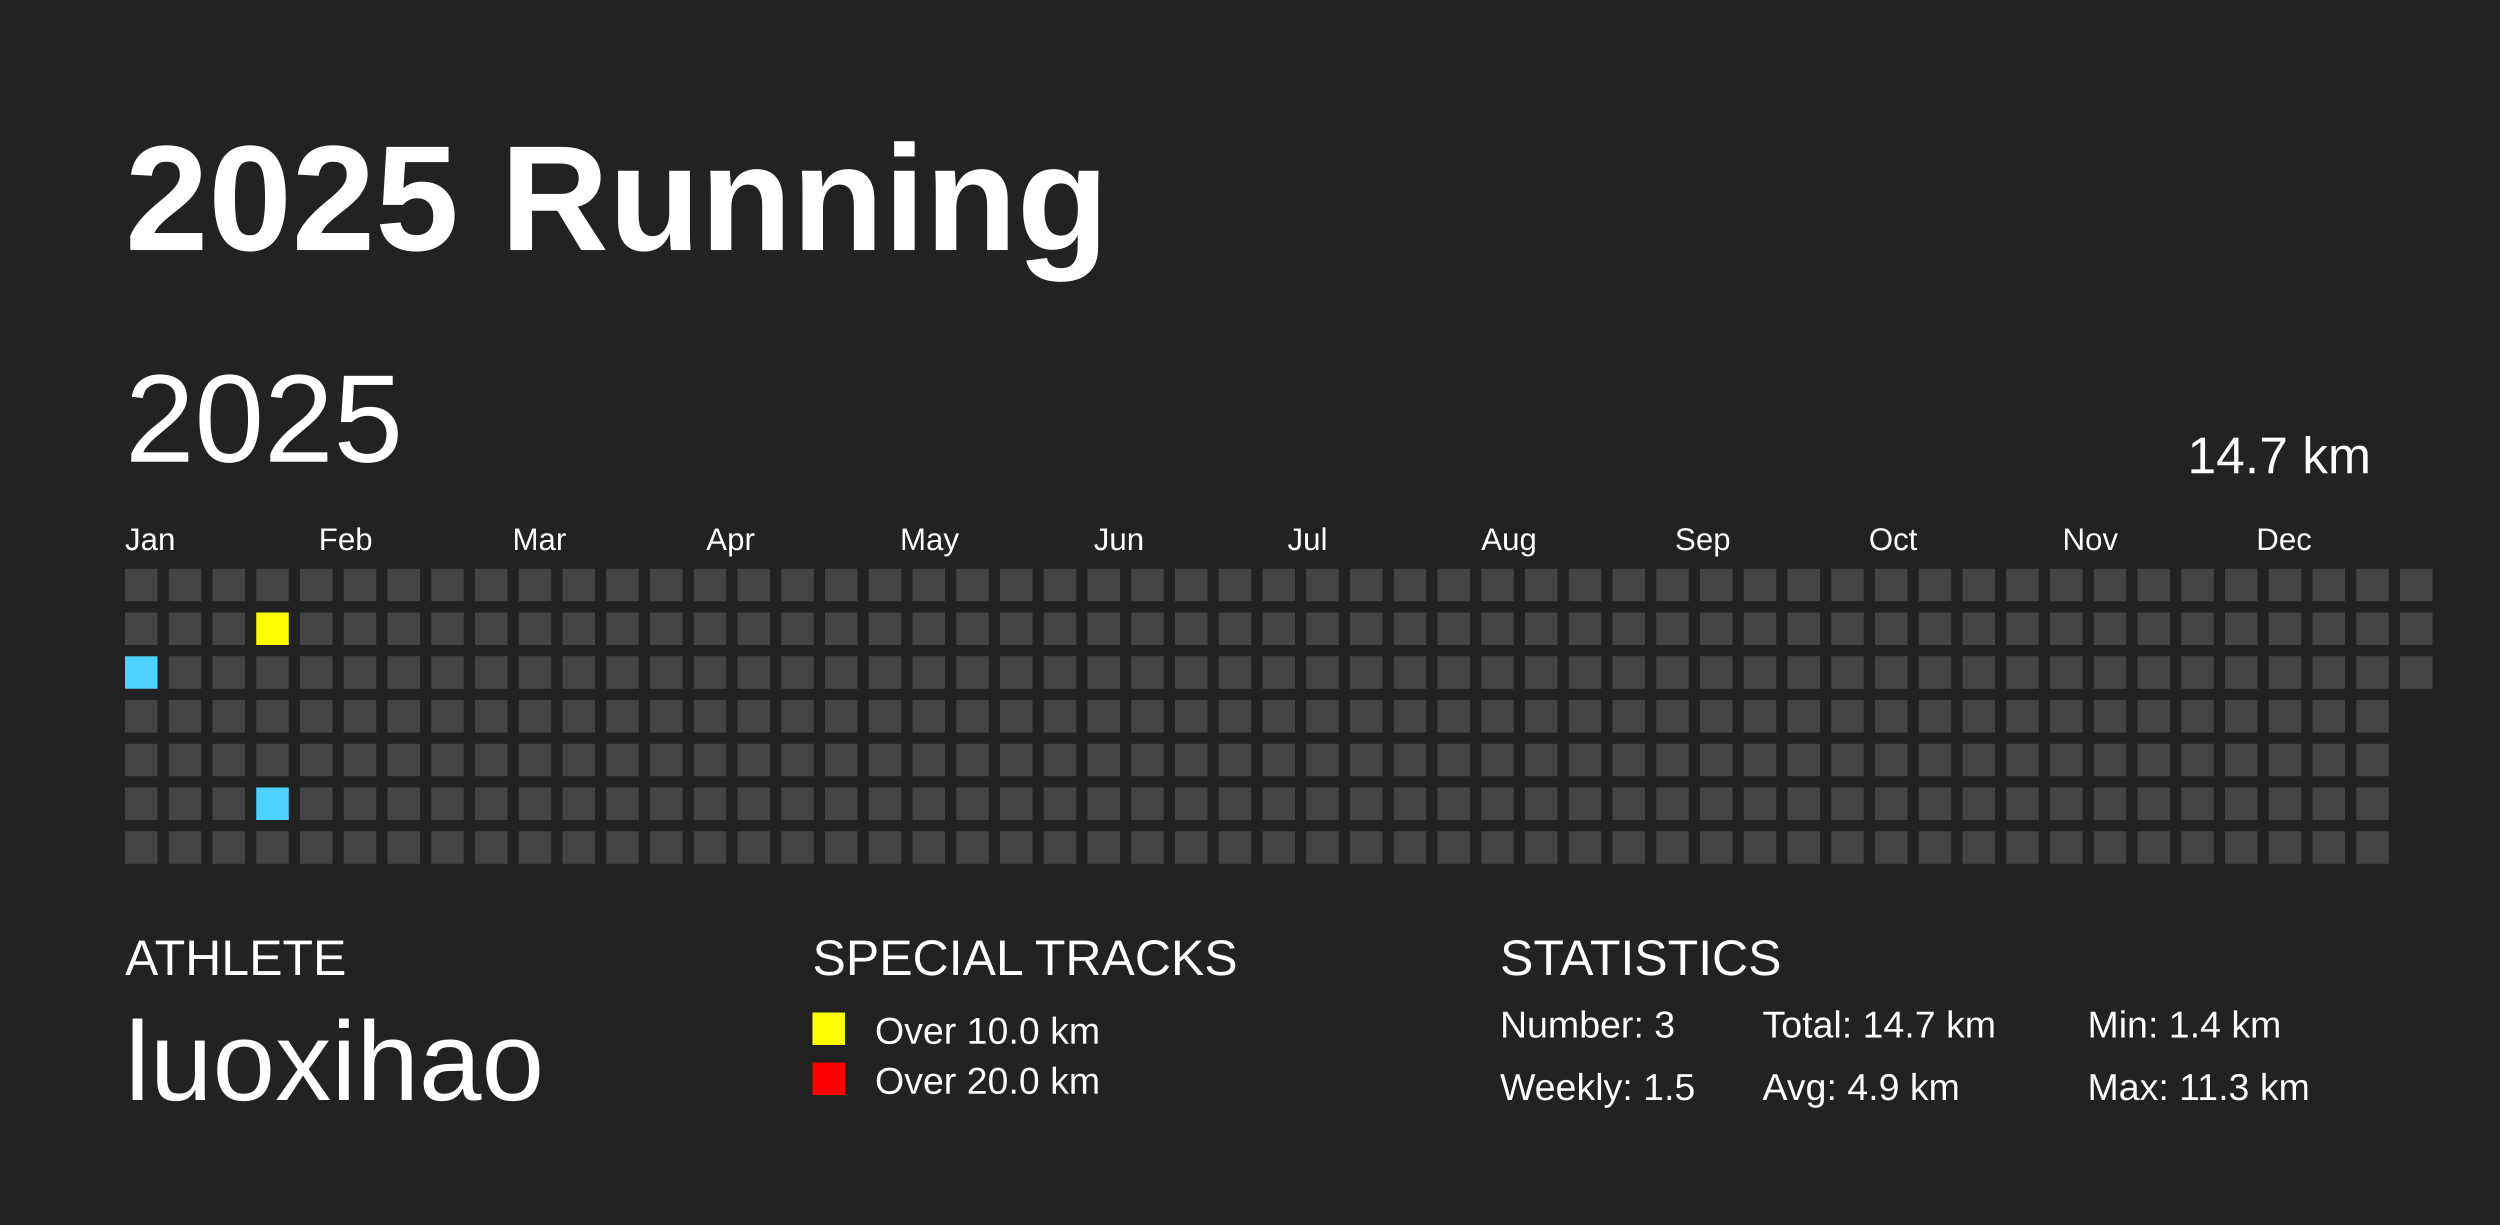
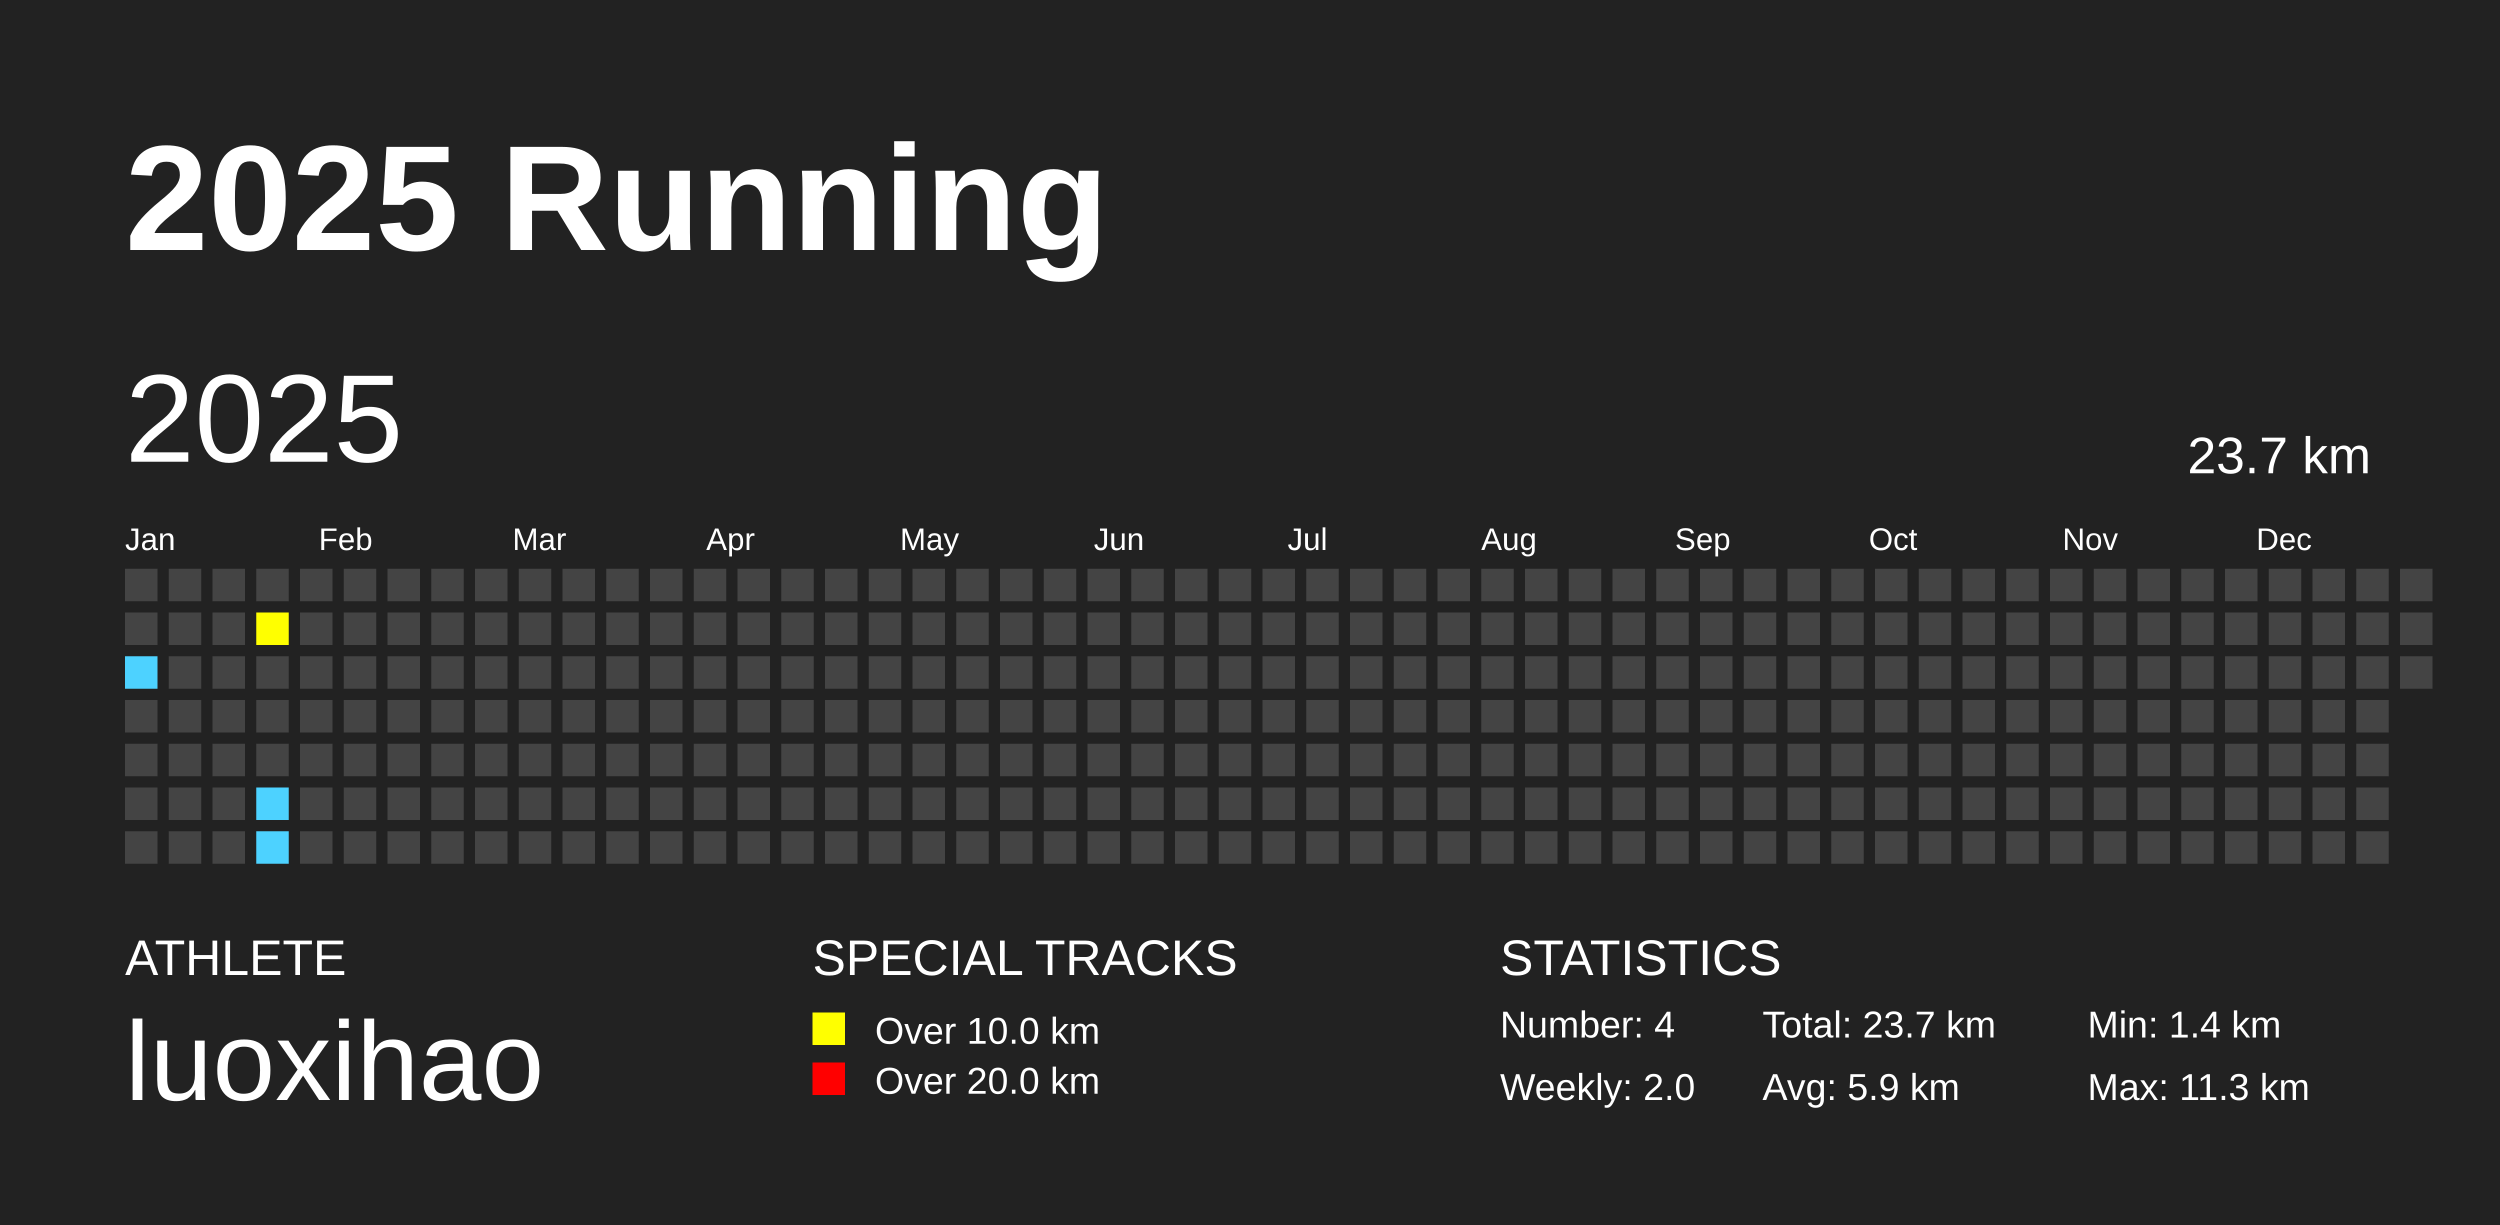
<svg xmlns="http://www.w3.org/2000/svg" baseProfile="full" height="98mm" version="1.1" viewBox="0,0,200,98" width="200mm">
  <defs />
  <rect fill="#222222" height="98" width="200" x="0" y="0" />
  <text fill="#FFFFFF" style="font-size:12px; font-family:Arial; font-weight:bold;" x="10" y="20">2025 Running</text>
  <text fill="#FFFFFF" style="font-size:4px; font-family:Arial" x="10" y="78">ATHLETE</text>
  <text fill="#FFFFFF" style="font-size:9px; font-family:Arial" x="10" y="88">luoxihao</text>
  <text fill="#FFFFFF" style="font-size:4px; font-family:Arial" x="65" y="78">SPECIAL TRACKS</text>
  <rect fill="yellow" height="2.6" width="2.6" x="65" y="81" />
  <text fill="#FFFFFF" style="font-size:3px; font-family:Arial" x="70" y="83.5">Over 10.0 km</text>
  <rect fill="red" height="2.6" width="2.6" x="65" y="85" />
  <text fill="#FFFFFF" style="font-size:3px; font-family:Arial" x="70" y="87.5">Over 20.0 km</text>
  <text fill="#FFFFFF" style="font-size:4px; font-family:Arial" x="120" y="78">STATISTICS</text>
-   <text fill="#FFFFFF" style="font-size:3px; font-family:Arial" x="120" y="83">Number: 3</text>
-   <text fill="#FFFFFF" style="font-size:3px; font-family:Arial" x="120" y="88">Weekly: 1.5</text>
-   <text fill="#FFFFFF" style="font-size:3px; font-family:Arial" x="141" y="83">Total: 14.7 km</text>
-   <text fill="#FFFFFF" style="font-size:3px; font-family:Arial" x="141" y="88">Avg: 4.9 km</text>
+   <text fill="#FFFFFF" style="font-size:3px; font-family:Arial" x="120" y="83">Number: 4</text>
+   <text fill="#FFFFFF" style="font-size:3px; font-family:Arial" x="120" y="88">Weekly: 2.0</text>
+   <text fill="#FFFFFF" style="font-size:3px; font-family:Arial" x="141" y="83">Total: 23.7 km</text>
+   <text fill="#FFFFFF" style="font-size:3px; font-family:Arial" x="141" y="88">Avg: 5.9 km</text>
  <text fill="#FFFFFF" style="font-size:3px; font-family:Arial" x="167" y="83">Min: 1.4 km</text>
  <text fill="#FFFFFF" style="font-size:3px; font-family:Arial" x="167" y="88">Max: 11.3 km</text>
  <text dominant-baseline="hanging" fill="#FFFFFF" style="font-size:10.0px; font-family:Arial;" x="10" y="30">2025</text>
-   <text dominant-baseline="hanging" fill="#FFFFFF" style="font-size:4.125px; font-family:Arial;" x="175" y="35">14.7 km</text>
+   <text dominant-baseline="hanging" fill="#FFFFFF" style="font-size:4.125px; font-family:Arial;" x="175" y="35">23.7 km</text>
  <text fill="#FFFFFF" style="font-size:2.5px; font-family:Arial" x="10.0" y="44">Jan</text>
  <text fill="#FFFFFF" style="font-size:2.5px; font-family:Arial" x="25.5" y="44">Feb</text>
  <text fill="#FFFFFF" style="font-size:2.5px; font-family:Arial" x="41.0" y="44">Mar</text>
  <text fill="#FFFFFF" style="font-size:2.5px; font-family:Arial" x="56.5" y="44">Apr</text>
  <text fill="#FFFFFF" style="font-size:2.5px; font-family:Arial" x="72.0" y="44">May</text>
  <text fill="#FFFFFF" style="font-size:2.5px; font-family:Arial" x="87.5" y="44">Jun</text>
  <text fill="#FFFFFF" style="font-size:2.5px; font-family:Arial" x="103.0" y="44">Jul</text>
  <text fill="#FFFFFF" style="font-size:2.5px; font-family:Arial" x="118.5" y="44">Aug</text>
  <text fill="#FFFFFF" style="font-size:2.5px; font-family:Arial" x="134.0" y="44">Sep</text>
  <text fill="#FFFFFF" style="font-size:2.5px; font-family:Arial" x="149.5" y="44">Oct</text>
  <text fill="#FFFFFF" style="font-size:2.5px; font-family:Arial" x="165.0" y="44">Nov</text>
  <text fill="#FFFFFF" style="font-size:2.5px; font-family:Arial" x="180.5" y="44">Dec</text>
  <rect fill="#444444" height="2.6" width="2.6" x="10.0" y="45.5" />
  <rect fill="#444444" height="2.6" width="2.6" x="10.0" y="49.0" />
  <rect fill="#4DD2FF" height="2.6" width="2.6" x="10.0" y="52.5" />
  <rect fill="#444444" height="2.6" width="2.6" x="10.0" y="56.0" />
  <rect fill="#444444" height="2.6" width="2.6" x="10.0" y="59.5" />
  <rect fill="#444444" height="2.6" width="2.6" x="10.0" y="63.0" />
  <rect fill="#444444" height="2.6" width="2.6" x="10.0" y="66.5" />
  <rect fill="#444444" height="2.6" width="2.6" x="13.5" y="45.5" />
  <rect fill="#444444" height="2.6" width="2.6" x="13.5" y="49.0" />
  <rect fill="#444444" height="2.6" width="2.6" x="13.5" y="52.5" />
  <rect fill="#444444" height="2.6" width="2.6" x="13.5" y="56.0" />
  <rect fill="#444444" height="2.6" width="2.6" x="13.5" y="59.5" />
  <rect fill="#444444" height="2.6" width="2.6" x="13.5" y="63.0" />
  <rect fill="#444444" height="2.6" width="2.6" x="13.5" y="66.5" />
  <rect fill="#444444" height="2.6" width="2.6" x="17.0" y="45.5" />
  <rect fill="#444444" height="2.6" width="2.6" x="17.0" y="49.0" />
  <rect fill="#444444" height="2.6" width="2.6" x="17.0" y="52.5" />
  <rect fill="#444444" height="2.6" width="2.6" x="17.0" y="56.0" />
  <rect fill="#444444" height="2.6" width="2.6" x="17.0" y="59.5" />
  <rect fill="#444444" height="2.6" width="2.6" x="17.0" y="63.0" />
  <rect fill="#444444" height="2.6" width="2.6" x="17.0" y="66.5" />
  <rect fill="#444444" height="2.6" width="2.6" x="20.5" y="45.5" />
  <rect fill="yellow" height="2.6" width="2.6" x="20.5" y="49.0" />
  <rect fill="#444444" height="2.6" width="2.6" x="20.5" y="52.5" />
  <rect fill="#444444" height="2.6" width="2.6" x="20.5" y="56.0" />
  <rect fill="#444444" height="2.6" width="2.6" x="20.5" y="59.5" />
  <rect fill="#4DD2FF" height="2.6" width="2.6" x="20.5" y="63.0" />
-   <rect fill="#444444" height="2.6" width="2.6" x="20.5" y="66.5" />
+   <rect fill="#4DD2FF" height="2.6" width="2.6" x="20.5" y="66.5" />
  <rect fill="#444444" height="2.6" width="2.6" x="24.0" y="45.5" />
  <rect fill="#444444" height="2.6" width="2.6" x="24.0" y="49.0" />
  <rect fill="#444444" height="2.6" width="2.6" x="24.0" y="52.5" />
  <rect fill="#444444" height="2.6" width="2.6" x="24.0" y="56.0" />
  <rect fill="#444444" height="2.6" width="2.6" x="24.0" y="59.5" />
  <rect fill="#444444" height="2.6" width="2.6" x="24.0" y="63.0" />
  <rect fill="#444444" height="2.6" width="2.6" x="24.0" y="66.5" />
  <rect fill="#444444" height="2.6" width="2.6" x="27.5" y="45.5" />
  <rect fill="#444444" height="2.6" width="2.6" x="27.5" y="49.0" />
  <rect fill="#444444" height="2.6" width="2.6" x="27.5" y="52.5" />
  <rect fill="#444444" height="2.6" width="2.6" x="27.5" y="56.0" />
  <rect fill="#444444" height="2.6" width="2.6" x="27.5" y="59.5" />
  <rect fill="#444444" height="2.6" width="2.6" x="27.5" y="63.0" />
  <rect fill="#444444" height="2.6" width="2.6" x="27.5" y="66.5" />
  <rect fill="#444444" height="2.6" width="2.6" x="31.0" y="45.5" />
  <rect fill="#444444" height="2.6" width="2.6" x="31.0" y="49.0" />
  <rect fill="#444444" height="2.6" width="2.6" x="31.0" y="52.5" />
  <rect fill="#444444" height="2.6" width="2.6" x="31.0" y="56.0" />
  <rect fill="#444444" height="2.6" width="2.6" x="31.0" y="59.5" />
  <rect fill="#444444" height="2.6" width="2.6" x="31.0" y="63.0" />
  <rect fill="#444444" height="2.6" width="2.6" x="31.0" y="66.5" />
  <rect fill="#444444" height="2.6" width="2.6" x="34.5" y="45.5" />
  <rect fill="#444444" height="2.6" width="2.6" x="34.5" y="49.0" />
  <rect fill="#444444" height="2.6" width="2.6" x="34.5" y="52.5" />
  <rect fill="#444444" height="2.6" width="2.6" x="34.5" y="56.0" />
  <rect fill="#444444" height="2.6" width="2.6" x="34.5" y="59.5" />
  <rect fill="#444444" height="2.6" width="2.6" x="34.5" y="63.0" />
  <rect fill="#444444" height="2.6" width="2.6" x="34.5" y="66.5" />
  <rect fill="#444444" height="2.6" width="2.6" x="38.0" y="45.5" />
  <rect fill="#444444" height="2.6" width="2.6" x="38.0" y="49.0" />
  <rect fill="#444444" height="2.6" width="2.6" x="38.0" y="52.5" />
  <rect fill="#444444" height="2.6" width="2.6" x="38.0" y="56.0" />
  <rect fill="#444444" height="2.6" width="2.6" x="38.0" y="59.5" />
  <rect fill="#444444" height="2.6" width="2.6" x="38.0" y="63.0" />
  <rect fill="#444444" height="2.6" width="2.6" x="38.0" y="66.5" />
  <rect fill="#444444" height="2.6" width="2.6" x="41.5" y="45.5" />
  <rect fill="#444444" height="2.6" width="2.6" x="41.5" y="49.0" />
  <rect fill="#444444" height="2.6" width="2.6" x="41.5" y="52.5" />
  <rect fill="#444444" height="2.6" width="2.6" x="41.5" y="56.0" />
  <rect fill="#444444" height="2.6" width="2.6" x="41.5" y="59.5" />
  <rect fill="#444444" height="2.6" width="2.6" x="41.5" y="63.0" />
  <rect fill="#444444" height="2.6" width="2.6" x="41.5" y="66.5" />
  <rect fill="#444444" height="2.6" width="2.6" x="45.0" y="45.5" />
  <rect fill="#444444" height="2.6" width="2.6" x="45.0" y="49.0" />
  <rect fill="#444444" height="2.6" width="2.6" x="45.0" y="52.5" />
  <rect fill="#444444" height="2.6" width="2.6" x="45.0" y="56.0" />
  <rect fill="#444444" height="2.6" width="2.6" x="45.0" y="59.5" />
  <rect fill="#444444" height="2.6" width="2.6" x="45.0" y="63.0" />
  <rect fill="#444444" height="2.6" width="2.6" x="45.0" y="66.5" />
  <rect fill="#444444" height="2.6" width="2.6" x="48.5" y="45.5" />
  <rect fill="#444444" height="2.6" width="2.6" x="48.5" y="49.0" />
  <rect fill="#444444" height="2.6" width="2.6" x="48.5" y="52.5" />
  <rect fill="#444444" height="2.6" width="2.6" x="48.5" y="56.0" />
  <rect fill="#444444" height="2.6" width="2.6" x="48.5" y="59.5" />
  <rect fill="#444444" height="2.6" width="2.6" x="48.5" y="63.0" />
  <rect fill="#444444" height="2.6" width="2.6" x="48.5" y="66.5" />
  <rect fill="#444444" height="2.6" width="2.6" x="52.0" y="45.5" />
  <rect fill="#444444" height="2.6" width="2.6" x="52.0" y="49.0" />
  <rect fill="#444444" height="2.6" width="2.6" x="52.0" y="52.5" />
  <rect fill="#444444" height="2.6" width="2.6" x="52.0" y="56.0" />
  <rect fill="#444444" height="2.6" width="2.6" x="52.0" y="59.5" />
  <rect fill="#444444" height="2.6" width="2.6" x="52.0" y="63.0" />
  <rect fill="#444444" height="2.6" width="2.6" x="52.0" y="66.5" />
  <rect fill="#444444" height="2.6" width="2.6" x="55.5" y="45.5" />
  <rect fill="#444444" height="2.6" width="2.6" x="55.5" y="49.0" />
  <rect fill="#444444" height="2.6" width="2.6" x="55.5" y="52.5" />
  <rect fill="#444444" height="2.6" width="2.6" x="55.5" y="56.0" />
  <rect fill="#444444" height="2.6" width="2.6" x="55.5" y="59.5" />
  <rect fill="#444444" height="2.6" width="2.6" x="55.5" y="63.0" />
  <rect fill="#444444" height="2.6" width="2.6" x="55.5" y="66.5" />
  <rect fill="#444444" height="2.6" width="2.6" x="59.0" y="45.5" />
  <rect fill="#444444" height="2.6" width="2.6" x="59.0" y="49.0" />
  <rect fill="#444444" height="2.6" width="2.6" x="59.0" y="52.5" />
  <rect fill="#444444" height="2.6" width="2.6" x="59.0" y="56.0" />
  <rect fill="#444444" height="2.6" width="2.6" x="59.0" y="59.5" />
  <rect fill="#444444" height="2.6" width="2.6" x="59.0" y="63.0" />
  <rect fill="#444444" height="2.6" width="2.6" x="59.0" y="66.5" />
  <rect fill="#444444" height="2.6" width="2.6" x="62.5" y="45.5" />
  <rect fill="#444444" height="2.6" width="2.6" x="62.5" y="49.0" />
  <rect fill="#444444" height="2.6" width="2.6" x="62.5" y="52.5" />
  <rect fill="#444444" height="2.6" width="2.6" x="62.5" y="56.0" />
  <rect fill="#444444" height="2.6" width="2.6" x="62.5" y="59.5" />
  <rect fill="#444444" height="2.6" width="2.6" x="62.5" y="63.0" />
  <rect fill="#444444" height="2.6" width="2.6" x="62.5" y="66.5" />
  <rect fill="#444444" height="2.6" width="2.6" x="66.0" y="45.5" />
  <rect fill="#444444" height="2.6" width="2.6" x="66.0" y="49.0" />
  <rect fill="#444444" height="2.6" width="2.6" x="66.0" y="52.5" />
  <rect fill="#444444" height="2.6" width="2.6" x="66.0" y="56.0" />
  <rect fill="#444444" height="2.6" width="2.6" x="66.0" y="59.5" />
  <rect fill="#444444" height="2.6" width="2.6" x="66.0" y="63.0" />
  <rect fill="#444444" height="2.6" width="2.6" x="66.0" y="66.5" />
  <rect fill="#444444" height="2.6" width="2.6" x="69.5" y="45.5" />
  <rect fill="#444444" height="2.6" width="2.6" x="69.5" y="49.0" />
  <rect fill="#444444" height="2.6" width="2.6" x="69.5" y="52.5" />
  <rect fill="#444444" height="2.6" width="2.6" x="69.5" y="56.0" />
  <rect fill="#444444" height="2.6" width="2.6" x="69.5" y="59.5" />
  <rect fill="#444444" height="2.6" width="2.6" x="69.5" y="63.0" />
  <rect fill="#444444" height="2.6" width="2.6" x="69.5" y="66.5" />
  <rect fill="#444444" height="2.6" width="2.6" x="73.0" y="45.5" />
  <rect fill="#444444" height="2.6" width="2.6" x="73.0" y="49.0" />
  <rect fill="#444444" height="2.6" width="2.6" x="73.0" y="52.5" />
  <rect fill="#444444" height="2.6" width="2.6" x="73.0" y="56.0" />
  <rect fill="#444444" height="2.6" width="2.6" x="73.0" y="59.5" />
  <rect fill="#444444" height="2.6" width="2.6" x="73.0" y="63.0" />
  <rect fill="#444444" height="2.6" width="2.6" x="73.0" y="66.5" />
  <rect fill="#444444" height="2.6" width="2.6" x="76.5" y="45.5" />
  <rect fill="#444444" height="2.6" width="2.6" x="76.5" y="49.0" />
  <rect fill="#444444" height="2.6" width="2.6" x="76.5" y="52.5" />
  <rect fill="#444444" height="2.6" width="2.6" x="76.5" y="56.0" />
  <rect fill="#444444" height="2.6" width="2.6" x="76.5" y="59.5" />
  <rect fill="#444444" height="2.6" width="2.6" x="76.5" y="63.0" />
  <rect fill="#444444" height="2.6" width="2.6" x="76.5" y="66.5" />
  <rect fill="#444444" height="2.6" width="2.6" x="80.0" y="45.5" />
  <rect fill="#444444" height="2.6" width="2.6" x="80.0" y="49.0" />
  <rect fill="#444444" height="2.6" width="2.6" x="80.0" y="52.5" />
  <rect fill="#444444" height="2.6" width="2.6" x="80.0" y="56.0" />
  <rect fill="#444444" height="2.6" width="2.6" x="80.0" y="59.5" />
  <rect fill="#444444" height="2.6" width="2.6" x="80.0" y="63.0" />
  <rect fill="#444444" height="2.6" width="2.6" x="80.0" y="66.5" />
  <rect fill="#444444" height="2.6" width="2.6" x="83.5" y="45.5" />
  <rect fill="#444444" height="2.6" width="2.6" x="83.5" y="49.0" />
  <rect fill="#444444" height="2.6" width="2.6" x="83.5" y="52.5" />
  <rect fill="#444444" height="2.6" width="2.6" x="83.5" y="56.0" />
  <rect fill="#444444" height="2.6" width="2.6" x="83.5" y="59.5" />
  <rect fill="#444444" height="2.6" width="2.6" x="83.5" y="63.0" />
  <rect fill="#444444" height="2.6" width="2.6" x="83.5" y="66.5" />
  <rect fill="#444444" height="2.6" width="2.6" x="87.0" y="45.5" />
  <rect fill="#444444" height="2.6" width="2.6" x="87.0" y="49.0" />
  <rect fill="#444444" height="2.6" width="2.6" x="87.0" y="52.5" />
  <rect fill="#444444" height="2.6" width="2.6" x="87.0" y="56.0" />
  <rect fill="#444444" height="2.6" width="2.6" x="87.0" y="59.5" />
  <rect fill="#444444" height="2.6" width="2.6" x="87.0" y="63.0" />
  <rect fill="#444444" height="2.6" width="2.6" x="87.0" y="66.5" />
  <rect fill="#444444" height="2.6" width="2.6" x="90.5" y="45.5" />
  <rect fill="#444444" height="2.6" width="2.6" x="90.5" y="49.0" />
  <rect fill="#444444" height="2.6" width="2.6" x="90.5" y="52.5" />
  <rect fill="#444444" height="2.6" width="2.6" x="90.5" y="56.0" />
  <rect fill="#444444" height="2.6" width="2.6" x="90.5" y="59.5" />
  <rect fill="#444444" height="2.6" width="2.6" x="90.5" y="63.0" />
  <rect fill="#444444" height="2.6" width="2.6" x="90.5" y="66.5" />
  <rect fill="#444444" height="2.6" width="2.6" x="94.0" y="45.5" />
  <rect fill="#444444" height="2.6" width="2.6" x="94.0" y="49.0" />
  <rect fill="#444444" height="2.6" width="2.6" x="94.0" y="52.5" />
  <rect fill="#444444" height="2.6" width="2.6" x="94.0" y="56.0" />
  <rect fill="#444444" height="2.6" width="2.6" x="94.0" y="59.5" />
  <rect fill="#444444" height="2.6" width="2.6" x="94.0" y="63.0" />
  <rect fill="#444444" height="2.6" width="2.6" x="94.0" y="66.5" />
  <rect fill="#444444" height="2.6" width="2.6" x="97.5" y="45.5" />
  <rect fill="#444444" height="2.6" width="2.6" x="97.5" y="49.0" />
  <rect fill="#444444" height="2.6" width="2.6" x="97.5" y="52.5" />
  <rect fill="#444444" height="2.6" width="2.6" x="97.5" y="56.0" />
  <rect fill="#444444" height="2.6" width="2.6" x="97.5" y="59.5" />
  <rect fill="#444444" height="2.6" width="2.6" x="97.5" y="63.0" />
  <rect fill="#444444" height="2.6" width="2.6" x="97.5" y="66.5" />
  <rect fill="#444444" height="2.6" width="2.6" x="101.0" y="45.5" />
  <rect fill="#444444" height="2.6" width="2.6" x="101.0" y="49.0" />
  <rect fill="#444444" height="2.6" width="2.6" x="101.0" y="52.5" />
  <rect fill="#444444" height="2.6" width="2.6" x="101.0" y="56.0" />
  <rect fill="#444444" height="2.6" width="2.6" x="101.0" y="59.5" />
  <rect fill="#444444" height="2.6" width="2.6" x="101.0" y="63.0" />
  <rect fill="#444444" height="2.6" width="2.6" x="101.0" y="66.5" />
  <rect fill="#444444" height="2.6" width="2.6" x="104.5" y="45.5" />
  <rect fill="#444444" height="2.6" width="2.6" x="104.5" y="49.0" />
  <rect fill="#444444" height="2.6" width="2.6" x="104.5" y="52.5" />
  <rect fill="#444444" height="2.6" width="2.6" x="104.5" y="56.0" />
  <rect fill="#444444" height="2.6" width="2.6" x="104.5" y="59.5" />
  <rect fill="#444444" height="2.6" width="2.6" x="104.5" y="63.0" />
  <rect fill="#444444" height="2.6" width="2.6" x="104.5" y="66.5" />
  <rect fill="#444444" height="2.6" width="2.6" x="108.0" y="45.5" />
  <rect fill="#444444" height="2.6" width="2.6" x="108.0" y="49.0" />
  <rect fill="#444444" height="2.6" width="2.6" x="108.0" y="52.5" />
  <rect fill="#444444" height="2.6" width="2.6" x="108.0" y="56.0" />
  <rect fill="#444444" height="2.6" width="2.6" x="108.0" y="59.5" />
  <rect fill="#444444" height="2.6" width="2.6" x="108.0" y="63.0" />
  <rect fill="#444444" height="2.6" width="2.6" x="108.0" y="66.5" />
  <rect fill="#444444" height="2.6" width="2.6" x="111.5" y="45.5" />
  <rect fill="#444444" height="2.6" width="2.6" x="111.5" y="49.0" />
  <rect fill="#444444" height="2.6" width="2.6" x="111.5" y="52.5" />
  <rect fill="#444444" height="2.6" width="2.6" x="111.5" y="56.0" />
  <rect fill="#444444" height="2.6" width="2.6" x="111.5" y="59.5" />
  <rect fill="#444444" height="2.6" width="2.6" x="111.5" y="63.0" />
  <rect fill="#444444" height="2.6" width="2.6" x="111.5" y="66.5" />
  <rect fill="#444444" height="2.6" width="2.6" x="115.0" y="45.5" />
  <rect fill="#444444" height="2.6" width="2.6" x="115.0" y="49.0" />
  <rect fill="#444444" height="2.6" width="2.6" x="115.0" y="52.5" />
  <rect fill="#444444" height="2.6" width="2.6" x="115.0" y="56.0" />
  <rect fill="#444444" height="2.6" width="2.6" x="115.0" y="59.5" />
  <rect fill="#444444" height="2.6" width="2.6" x="115.0" y="63.0" />
  <rect fill="#444444" height="2.6" width="2.6" x="115.0" y="66.5" />
  <rect fill="#444444" height="2.6" width="2.6" x="118.5" y="45.5" />
  <rect fill="#444444" height="2.6" width="2.6" x="118.5" y="49.0" />
  <rect fill="#444444" height="2.6" width="2.6" x="118.5" y="52.5" />
  <rect fill="#444444" height="2.6" width="2.6" x="118.5" y="56.0" />
  <rect fill="#444444" height="2.6" width="2.6" x="118.5" y="59.5" />
  <rect fill="#444444" height="2.6" width="2.6" x="118.5" y="63.0" />
  <rect fill="#444444" height="2.6" width="2.6" x="118.5" y="66.5" />
  <rect fill="#444444" height="2.6" width="2.6" x="122.0" y="45.5" />
  <rect fill="#444444" height="2.6" width="2.6" x="122.0" y="49.0" />
  <rect fill="#444444" height="2.6" width="2.6" x="122.0" y="52.5" />
  <rect fill="#444444" height="2.6" width="2.6" x="122.0" y="56.0" />
  <rect fill="#444444" height="2.6" width="2.6" x="122.0" y="59.5" />
  <rect fill="#444444" height="2.6" width="2.6" x="122.0" y="63.0" />
  <rect fill="#444444" height="2.6" width="2.6" x="122.0" y="66.5" />
  <rect fill="#444444" height="2.6" width="2.6" x="125.5" y="45.5" />
  <rect fill="#444444" height="2.6" width="2.6" x="125.5" y="49.0" />
  <rect fill="#444444" height="2.6" width="2.6" x="125.5" y="52.5" />
  <rect fill="#444444" height="2.6" width="2.6" x="125.5" y="56.0" />
  <rect fill="#444444" height="2.6" width="2.6" x="125.5" y="59.5" />
  <rect fill="#444444" height="2.6" width="2.6" x="125.5" y="63.0" />
  <rect fill="#444444" height="2.6" width="2.6" x="125.5" y="66.5" />
  <rect fill="#444444" height="2.6" width="2.6" x="129.0" y="45.5" />
  <rect fill="#444444" height="2.6" width="2.6" x="129.0" y="49.0" />
  <rect fill="#444444" height="2.6" width="2.6" x="129.0" y="52.5" />
  <rect fill="#444444" height="2.6" width="2.6" x="129.0" y="56.0" />
  <rect fill="#444444" height="2.6" width="2.6" x="129.0" y="59.5" />
  <rect fill="#444444" height="2.6" width="2.6" x="129.0" y="63.0" />
  <rect fill="#444444" height="2.6" width="2.6" x="129.0" y="66.5" />
  <rect fill="#444444" height="2.6" width="2.6" x="132.5" y="45.5" />
  <rect fill="#444444" height="2.6" width="2.6" x="132.5" y="49.0" />
  <rect fill="#444444" height="2.6" width="2.6" x="132.5" y="52.5" />
  <rect fill="#444444" height="2.6" width="2.6" x="132.5" y="56.0" />
  <rect fill="#444444" height="2.6" width="2.6" x="132.5" y="59.5" />
  <rect fill="#444444" height="2.6" width="2.6" x="132.5" y="63.0" />
  <rect fill="#444444" height="2.6" width="2.6" x="132.5" y="66.5" />
  <rect fill="#444444" height="2.6" width="2.6" x="136.0" y="45.5" />
  <rect fill="#444444" height="2.6" width="2.6" x="136.0" y="49.0" />
  <rect fill="#444444" height="2.6" width="2.6" x="136.0" y="52.5" />
  <rect fill="#444444" height="2.6" width="2.6" x="136.0" y="56.0" />
  <rect fill="#444444" height="2.6" width="2.6" x="136.0" y="59.5" />
  <rect fill="#444444" height="2.6" width="2.6" x="136.0" y="63.0" />
  <rect fill="#444444" height="2.6" width="2.6" x="136.0" y="66.5" />
  <rect fill="#444444" height="2.6" width="2.6" x="139.5" y="45.5" />
  <rect fill="#444444" height="2.6" width="2.6" x="139.5" y="49.0" />
  <rect fill="#444444" height="2.6" width="2.6" x="139.5" y="52.5" />
  <rect fill="#444444" height="2.6" width="2.6" x="139.5" y="56.0" />
  <rect fill="#444444" height="2.6" width="2.6" x="139.5" y="59.5" />
  <rect fill="#444444" height="2.6" width="2.6" x="139.5" y="63.0" />
  <rect fill="#444444" height="2.6" width="2.6" x="139.5" y="66.5" />
  <rect fill="#444444" height="2.6" width="2.6" x="143.0" y="45.5" />
  <rect fill="#444444" height="2.6" width="2.6" x="143.0" y="49.0" />
  <rect fill="#444444" height="2.6" width="2.6" x="143.0" y="52.5" />
  <rect fill="#444444" height="2.6" width="2.6" x="143.0" y="56.0" />
  <rect fill="#444444" height="2.6" width="2.6" x="143.0" y="59.5" />
  <rect fill="#444444" height="2.6" width="2.6" x="143.0" y="63.0" />
  <rect fill="#444444" height="2.6" width="2.6" x="143.0" y="66.5" />
  <rect fill="#444444" height="2.6" width="2.6" x="146.5" y="45.5" />
  <rect fill="#444444" height="2.6" width="2.6" x="146.5" y="49.0" />
  <rect fill="#444444" height="2.6" width="2.6" x="146.5" y="52.5" />
  <rect fill="#444444" height="2.6" width="2.6" x="146.5" y="56.0" />
  <rect fill="#444444" height="2.6" width="2.6" x="146.5" y="59.5" />
  <rect fill="#444444" height="2.6" width="2.6" x="146.5" y="63.0" />
  <rect fill="#444444" height="2.6" width="2.6" x="146.5" y="66.5" />
  <rect fill="#444444" height="2.6" width="2.6" x="150.0" y="45.5" />
  <rect fill="#444444" height="2.6" width="2.6" x="150.0" y="49.0" />
  <rect fill="#444444" height="2.6" width="2.6" x="150.0" y="52.5" />
  <rect fill="#444444" height="2.6" width="2.6" x="150.0" y="56.0" />
  <rect fill="#444444" height="2.6" width="2.6" x="150.0" y="59.5" />
  <rect fill="#444444" height="2.6" width="2.6" x="150.0" y="63.0" />
  <rect fill="#444444" height="2.6" width="2.6" x="150.0" y="66.5" />
  <rect fill="#444444" height="2.6" width="2.6" x="153.5" y="45.5" />
  <rect fill="#444444" height="2.6" width="2.6" x="153.5" y="49.0" />
  <rect fill="#444444" height="2.6" width="2.6" x="153.5" y="52.5" />
  <rect fill="#444444" height="2.6" width="2.6" x="153.5" y="56.0" />
  <rect fill="#444444" height="2.6" width="2.6" x="153.5" y="59.5" />
  <rect fill="#444444" height="2.6" width="2.6" x="153.5" y="63.0" />
  <rect fill="#444444" height="2.6" width="2.6" x="153.5" y="66.5" />
  <rect fill="#444444" height="2.6" width="2.6" x="157.0" y="45.5" />
  <rect fill="#444444" height="2.6" width="2.6" x="157.0" y="49.0" />
  <rect fill="#444444" height="2.6" width="2.6" x="157.0" y="52.5" />
  <rect fill="#444444" height="2.6" width="2.6" x="157.0" y="56.0" />
  <rect fill="#444444" height="2.6" width="2.6" x="157.0" y="59.5" />
  <rect fill="#444444" height="2.6" width="2.6" x="157.0" y="63.0" />
  <rect fill="#444444" height="2.6" width="2.6" x="157.0" y="66.5" />
  <rect fill="#444444" height="2.6" width="2.6" x="160.5" y="45.5" />
  <rect fill="#444444" height="2.6" width="2.6" x="160.5" y="49.0" />
  <rect fill="#444444" height="2.6" width="2.6" x="160.5" y="52.5" />
  <rect fill="#444444" height="2.6" width="2.6" x="160.5" y="56.0" />
  <rect fill="#444444" height="2.6" width="2.6" x="160.5" y="59.5" />
  <rect fill="#444444" height="2.6" width="2.6" x="160.5" y="63.0" />
  <rect fill="#444444" height="2.6" width="2.6" x="160.5" y="66.5" />
  <rect fill="#444444" height="2.6" width="2.6" x="164.0" y="45.5" />
  <rect fill="#444444" height="2.6" width="2.6" x="164.0" y="49.0" />
  <rect fill="#444444" height="2.6" width="2.6" x="164.0" y="52.5" />
  <rect fill="#444444" height="2.6" width="2.6" x="164.0" y="56.0" />
  <rect fill="#444444" height="2.6" width="2.6" x="164.0" y="59.5" />
  <rect fill="#444444" height="2.6" width="2.6" x="164.0" y="63.0" />
  <rect fill="#444444" height="2.6" width="2.6" x="164.0" y="66.5" />
  <rect fill="#444444" height="2.6" width="2.6" x="167.5" y="45.5" />
  <rect fill="#444444" height="2.6" width="2.6" x="167.5" y="49.0" />
  <rect fill="#444444" height="2.6" width="2.6" x="167.5" y="52.5" />
  <rect fill="#444444" height="2.6" width="2.6" x="167.5" y="56.0" />
  <rect fill="#444444" height="2.6" width="2.6" x="167.5" y="59.5" />
  <rect fill="#444444" height="2.6" width="2.6" x="167.5" y="63.0" />
  <rect fill="#444444" height="2.6" width="2.6" x="167.5" y="66.5" />
  <rect fill="#444444" height="2.6" width="2.6" x="171.0" y="45.5" />
  <rect fill="#444444" height="2.6" width="2.6" x="171.0" y="49.0" />
  <rect fill="#444444" height="2.6" width="2.6" x="171.0" y="52.5" />
  <rect fill="#444444" height="2.6" width="2.6" x="171.0" y="56.0" />
  <rect fill="#444444" height="2.6" width="2.6" x="171.0" y="59.5" />
  <rect fill="#444444" height="2.6" width="2.6" x="171.0" y="63.0" />
  <rect fill="#444444" height="2.6" width="2.6" x="171.0" y="66.5" />
  <rect fill="#444444" height="2.6" width="2.6" x="174.5" y="45.5" />
  <rect fill="#444444" height="2.6" width="2.6" x="174.5" y="49.0" />
  <rect fill="#444444" height="2.6" width="2.6" x="174.5" y="52.5" />
  <rect fill="#444444" height="2.6" width="2.6" x="174.5" y="56.0" />
  <rect fill="#444444" height="2.6" width="2.6" x="174.5" y="59.5" />
  <rect fill="#444444" height="2.6" width="2.6" x="174.5" y="63.0" />
  <rect fill="#444444" height="2.6" width="2.6" x="174.5" y="66.5" />
  <rect fill="#444444" height="2.6" width="2.6" x="178.0" y="45.5" />
  <rect fill="#444444" height="2.6" width="2.6" x="178.0" y="49.0" />
  <rect fill="#444444" height="2.6" width="2.6" x="178.0" y="52.5" />
  <rect fill="#444444" height="2.6" width="2.6" x="178.0" y="56.0" />
  <rect fill="#444444" height="2.6" width="2.6" x="178.0" y="59.5" />
  <rect fill="#444444" height="2.6" width="2.6" x="178.0" y="63.0" />
  <rect fill="#444444" height="2.6" width="2.6" x="178.0" y="66.5" />
  <rect fill="#444444" height="2.6" width="2.6" x="181.5" y="45.5" />
  <rect fill="#444444" height="2.6" width="2.6" x="181.5" y="49.0" />
  <rect fill="#444444" height="2.6" width="2.6" x="181.5" y="52.5" />
  <rect fill="#444444" height="2.6" width="2.6" x="181.5" y="56.0" />
  <rect fill="#444444" height="2.6" width="2.6" x="181.5" y="59.5" />
  <rect fill="#444444" height="2.6" width="2.6" x="181.5" y="63.0" />
  <rect fill="#444444" height="2.6" width="2.6" x="181.5" y="66.5" />
  <rect fill="#444444" height="2.6" width="2.6" x="185.0" y="45.5" />
  <rect fill="#444444" height="2.6" width="2.6" x="185.0" y="49.0" />
  <rect fill="#444444" height="2.6" width="2.6" x="185.0" y="52.5" />
  <rect fill="#444444" height="2.6" width="2.6" x="185.0" y="56.0" />
  <rect fill="#444444" height="2.6" width="2.6" x="185.0" y="59.5" />
  <rect fill="#444444" height="2.6" width="2.6" x="185.0" y="63.0" />
  <rect fill="#444444" height="2.6" width="2.6" x="185.0" y="66.5" />
  <rect fill="#444444" height="2.6" width="2.6" x="188.5" y="45.5" />
  <rect fill="#444444" height="2.6" width="2.6" x="188.5" y="49.0" />
  <rect fill="#444444" height="2.6" width="2.6" x="188.5" y="52.5" />
  <rect fill="#444444" height="2.6" width="2.6" x="188.5" y="56.0" />
  <rect fill="#444444" height="2.6" width="2.6" x="188.5" y="59.5" />
  <rect fill="#444444" height="2.6" width="2.6" x="188.5" y="63.0" />
  <rect fill="#444444" height="2.6" width="2.6" x="188.5" y="66.5" />
  <rect fill="#444444" height="2.6" width="2.6" x="192.0" y="45.5" />
  <rect fill="#444444" height="2.6" width="2.6" x="192.0" y="49.0" />
  <rect fill="#444444" height="2.6" width="2.6" x="192.0" y="52.5" />
</svg>
